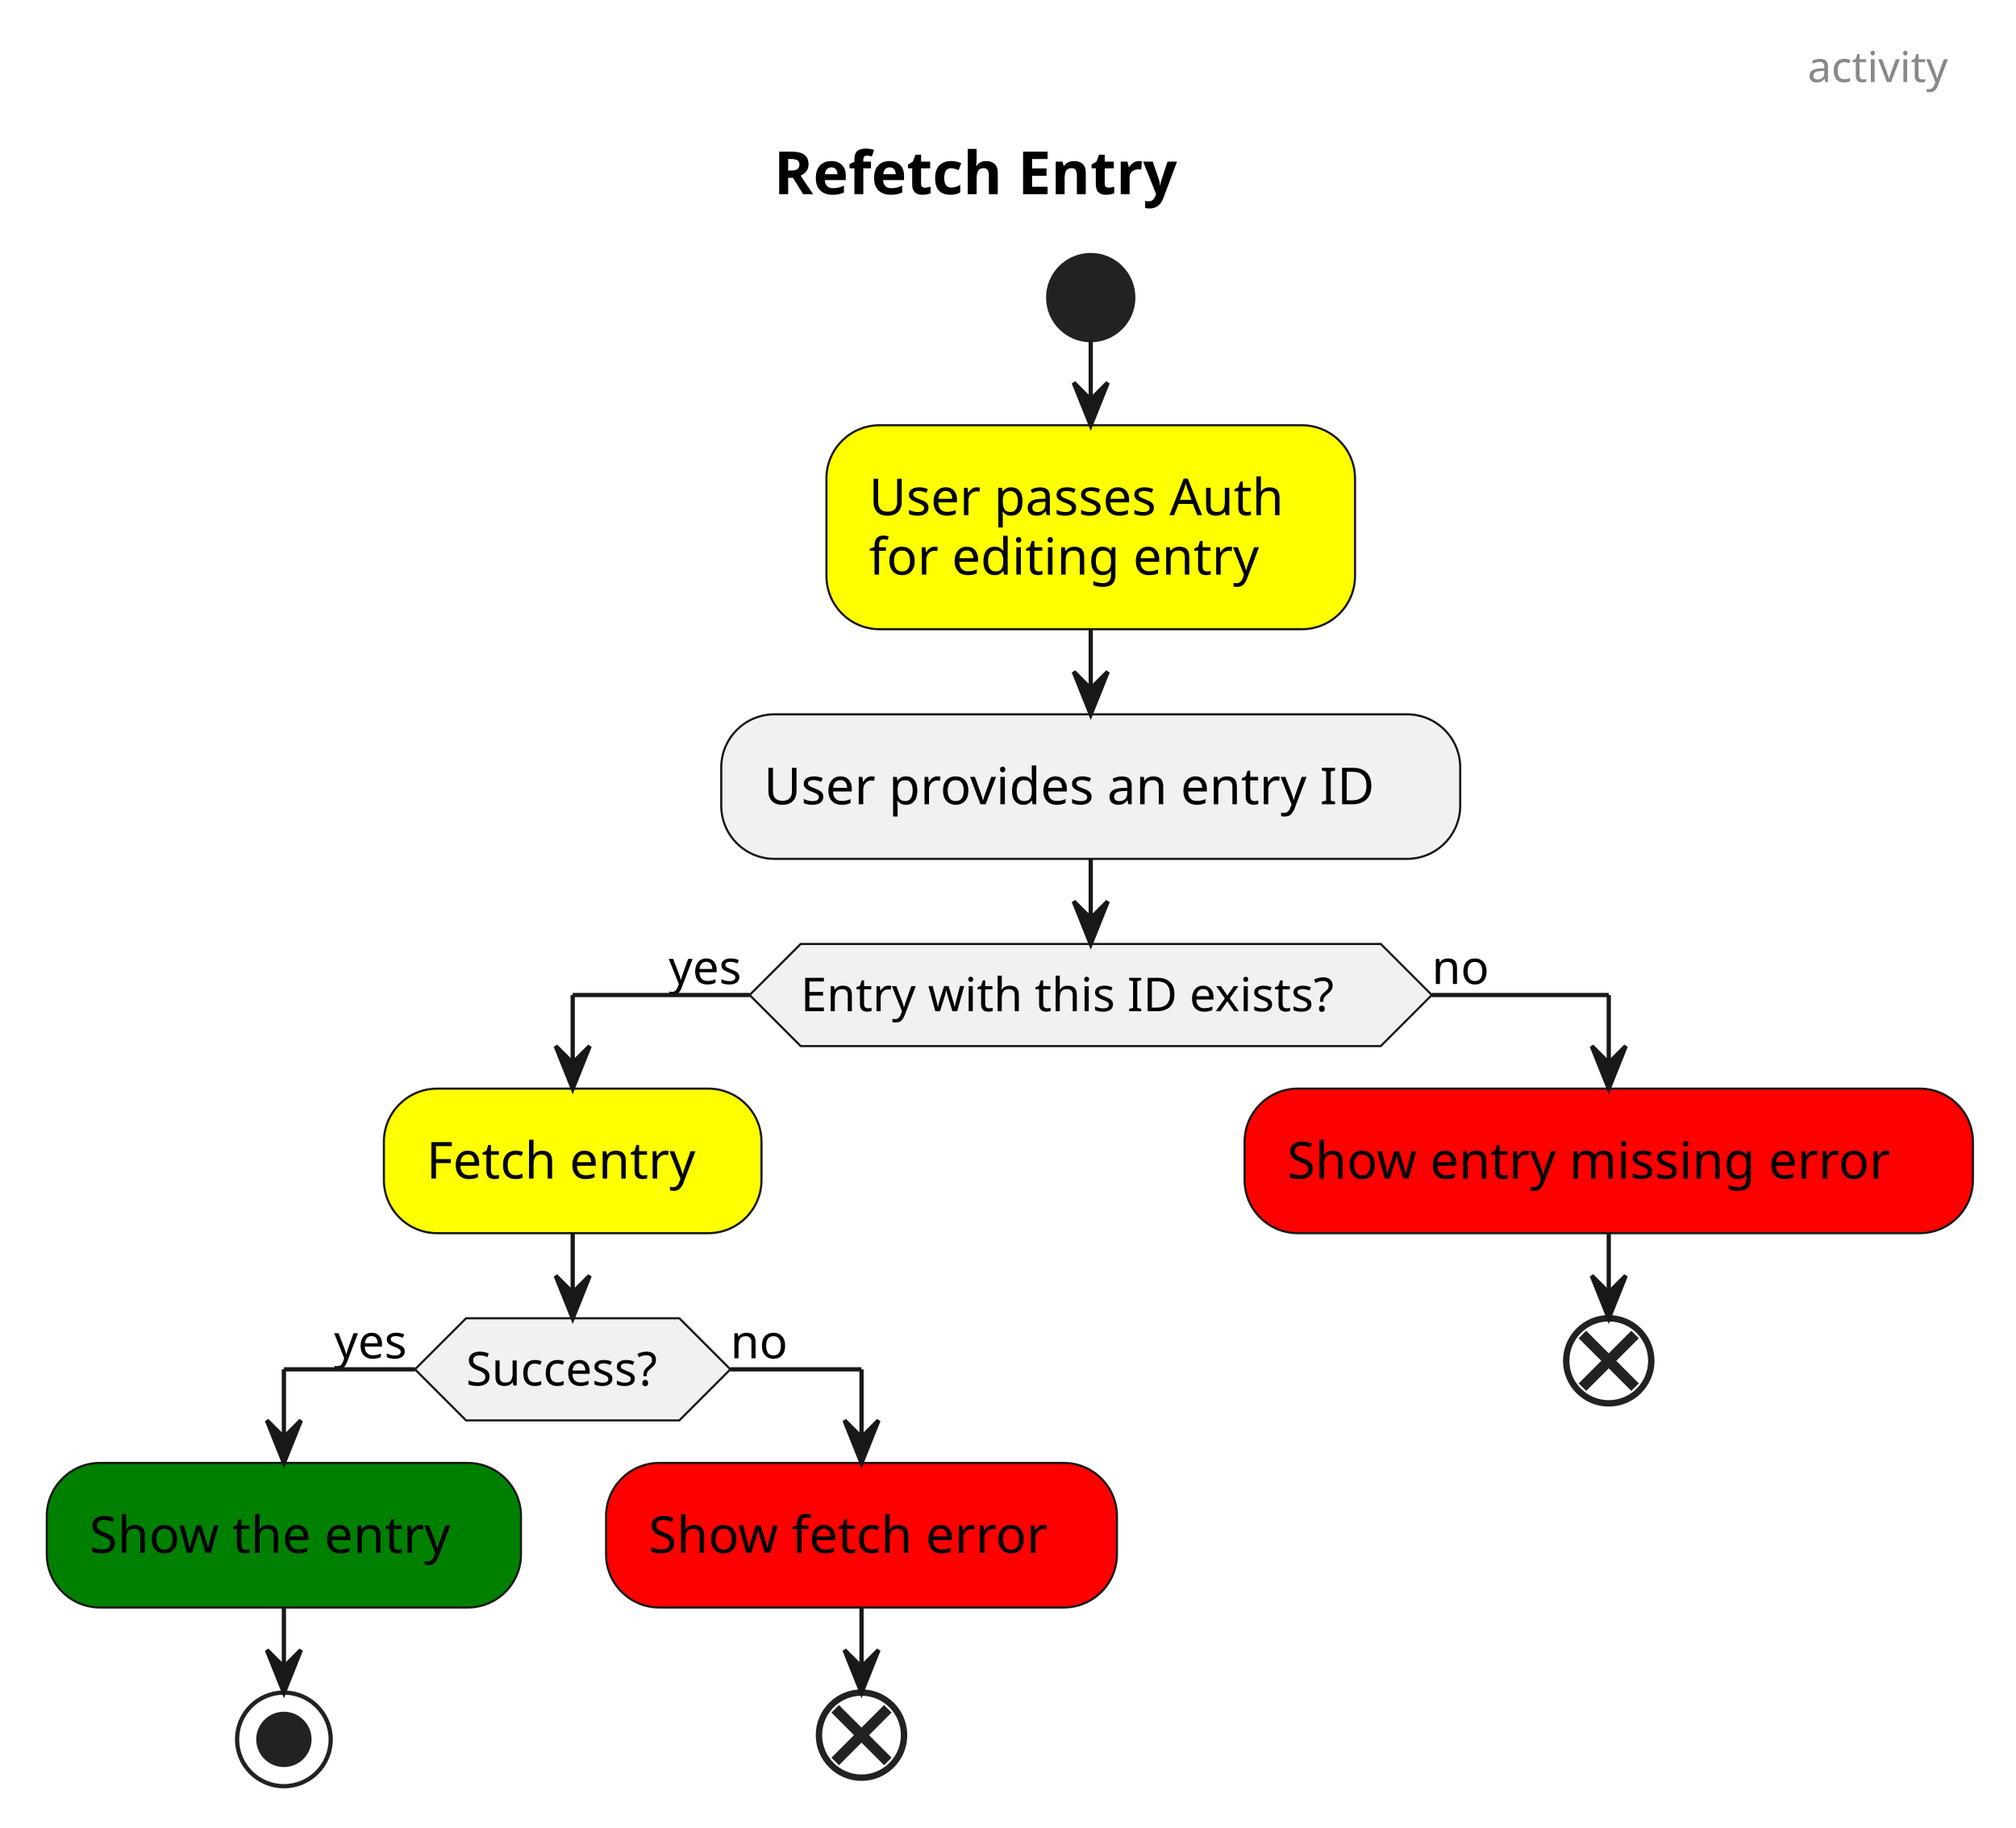
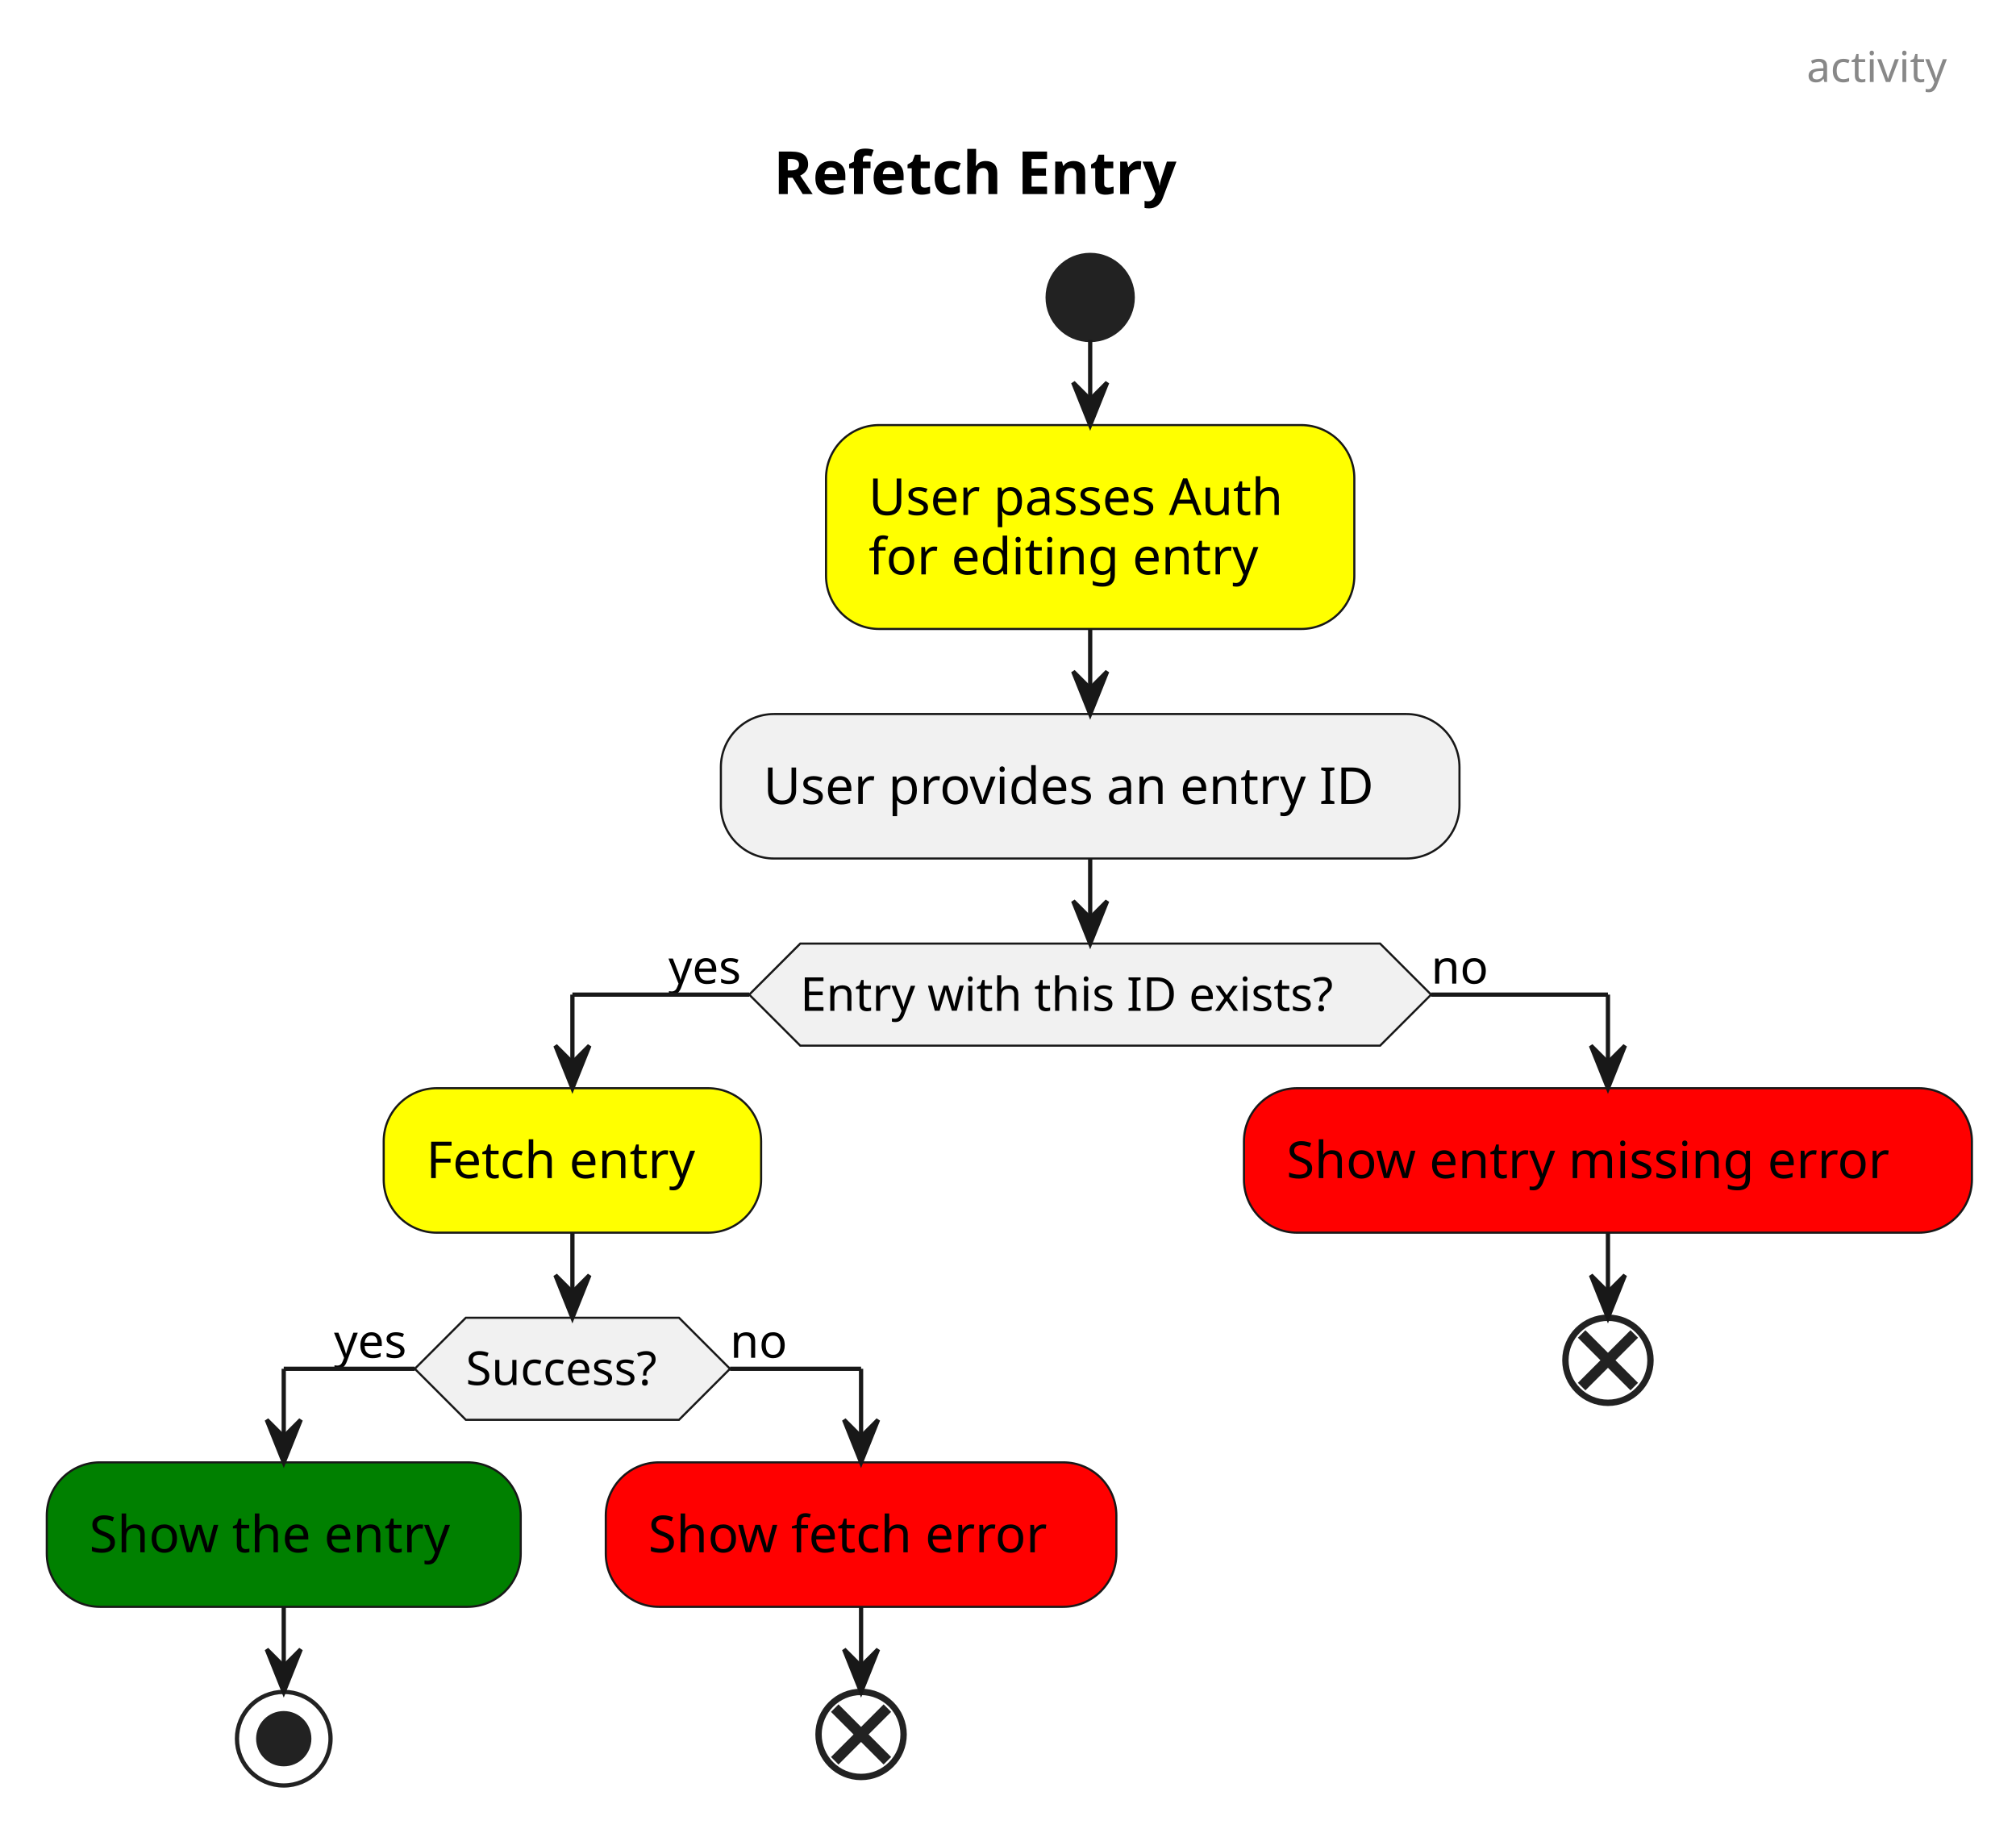
- <svg xmlns="http://www.w3.org/2000/svg" xmlns:xlink="http://www.w3.org/1999/xlink" contentStyleType="text/css" data-diagram-type="ACTIVITY" height="895.833px" preserveAspectRatio="none" style="width:987px;height:895px;background:#FFFFFF;" version="1.1" viewBox="0 0 987 895" width="987.5px" zoomAndPan="magnify">
+ <svg xmlns="http://www.w3.org/2000/svg" xmlns:xlink="http://www.w3.org/1999/xlink" contentStyleType="text/css" data-diagram-type="ACTIVITY" height="430px" preserveAspectRatio="none" style="width:474px;height:430px;background:#FFFFFF;" version="1.1" viewBox="0 0 474 430" width="474px" zoomAndPan="magnify">
  <defs />
  <g>
-     <g class="header" data-source-line="2">
-       <text fill="#888888" font-family="sans-serif" font-size="20.833" lengthAdjust="spacing" textLength="76.792" x="884.955" y="40.171">activity</text>
+     <g class="header" data-source-line="1">
+       <text fill="#888888" font-family="sans-serif" font-size="10" lengthAdjust="spacing" textLength="36.86" x="424.778" y="19.282">activity</text>
    </g>
-     <g class="title" data-source-line="3">
-       <text fill="#000000" font-family="sans-serif" font-size="29.167" font-weight="bold" lengthAdjust="spacing" textLength="224.888" x="378.846" y="95.075">Refetch Entry</text>
+     <g class="title" data-source-line="2">
+       <text fill="#000000" font-family="sans-serif" font-size="14" font-weight="bold" lengthAdjust="spacing" textLength="107.946" x="181.846" y="45.636">Refetch Entry</text>
    </g>
-     <ellipse cx="534.003" cy="145.703" fill="#222222" rx="20.833" ry="20.833" style="stroke:#222222;stroke-width:2.083;" />
+     <ellipse cx="256.322" cy="69.938" fill="#222222" rx="10" ry="10" style="stroke:#222222;stroke-width:1;" />
    <a href="auth-activity.svg" target="_top" title="auth-activity.svg" xlink:actuate="onRequest" xlink:href="auth-activity.svg" xlink:show="new" xlink:title="auth-activity.svg" xlink:type="simple">
-       <rect fill="#FFFF00" height="99.87" rx="26.042" ry="26.042" style="stroke:#181818;stroke-width:1.042;" width="258.781" x="404.613" y="208.203" />
-       <text fill="#000000" font-family="sans-serif" font-size="25" lengthAdjust="spacing" textLength="217.114" x="425.446" y="252.242">User passes Auth</text>
-       <text fill="#000000" font-family="sans-serif" font-size="25" lengthAdjust="spacing" textLength="203.027" x="425.446" y="281.344">for editing entry</text>
+       <rect fill="#FFFF00" height="47.938" rx="12.5" ry="12.5" style="stroke:#181818;stroke-width:0.5;" width="124.215" x="194.214" y="99.938" />
+       <text fill="#000000" font-family="sans-serif" font-size="12" lengthAdjust="spacing" textLength="104.215" x="204.214" y="121.076">User passes Auth</text>
+       <text fill="#000000" font-family="sans-serif" font-size="12" lengthAdjust="spacing" textLength="97.453" x="204.214" y="135.045">for editing entry</text>
    </a>
-     <rect fill="#F1F1F1" height="70.768" rx="26.042" ry="26.042" style="stroke:#181818;stroke-width:1.042;" width="361.784" x="353.111" y="349.74" />
-     <text fill="#000000" font-family="sans-serif" font-size="25" lengthAdjust="spacing" textLength="320.117" x="373.945" y="393.779">User provides an entry ID</text>
-     <polygon fill="#F1F1F1" points="391.999,462.175,676.007,462.175,701.007,487.175,676.007,512.174,391.999,512.174,366.999,487.175,391.999,462.175" style="stroke:#181818;stroke-width:1.042;" />
-     <text fill="#000000" font-family="sans-serif" font-size="22.917" lengthAdjust="spacing" textLength="284.008" x="391.999" y="495.108">Entry with this ID exists?</text>
-     <text fill="#000000" font-family="sans-serif" font-size="22.917" lengthAdjust="spacing" textLength="39.601" x="327.399" y="481.77">yes</text>
-     <text fill="#000000" font-family="sans-serif" font-size="22.917" lengthAdjust="spacing" textLength="28.545" x="701.007" y="481.77">no</text>
+     <rect fill="#F1F1F1" height="33.969" rx="12.5" ry="12.5" style="stroke:#181818;stroke-width:0.5;" width="173.656" x="169.493" y="167.875" />
+     <text fill="#000000" font-family="sans-serif" font-size="12" lengthAdjust="spacing" textLength="153.656" x="179.493" y="189.014">User provides an entry ID</text>
+     <polygon fill="#F1F1F1" points="188.16,221.844,324.483,221.844,336.483,233.844,324.483,245.844,188.16,245.844,176.16,233.844,188.16,221.844" style="stroke:#181818;stroke-width:0.5;" />
+     <text fill="#000000" font-family="sans-serif" font-size="11" lengthAdjust="spacing" textLength="136.324" x="188.16" y="237.652">Entry with this ID exists?</text>
+     <text fill="#000000" font-family="sans-serif" font-size="11" lengthAdjust="spacing" textLength="19.008" x="157.151" y="231.25">yes</text>
+     <text fill="#000000" font-family="sans-serif" font-size="11" lengthAdjust="spacing" textLength="13.702" x="336.483" y="231.25">no</text>
    <a href="fetch-entry.activity.puml" target="_top" title="fetch-entry.activity.puml" xlink:actuate="onRequest" xlink:href="fetch-entry.activity.puml" xlink:show="new" xlink:title="fetch-entry.activity.puml" xlink:type="simple">
-       <rect fill="#FFFF00" height="70.768" rx="26.042" ry="26.042" style="stroke:#181818;stroke-width:1.042;" width="184.867" x="187.951" y="533.008" />
-       <text fill="#000000" font-family="sans-serif" font-size="25" lengthAdjust="spacing" textLength="143.201" x="208.784" y="577.047">Fetch entry</text>
+       <rect fill="#FFFF00" height="33.969" rx="12.5" ry="12.5" style="stroke:#181818;stroke-width:0.5;" width="88.736" x="90.216" y="255.844" />
+       <text fill="#000000" font-family="sans-serif" font-size="12" lengthAdjust="spacing" textLength="68.736" x="100.216" y="276.982">Fetch entry</text>
    </a>
-     <polygon fill="#F1F1F1" points="228.178,645.443,332.59,645.443,357.59,670.443,332.59,695.443,228.178,695.443,203.178,670.443,228.178,645.443" style="stroke:#181818;stroke-width:1.042;" />
-     <text fill="#000000" font-family="sans-serif" font-size="22.917" lengthAdjust="spacing" textLength="104.412" x="228.178" y="678.376">Success?</text>
-     <text fill="#000000" font-family="sans-serif" font-size="22.917" lengthAdjust="spacing" textLength="39.601" x="163.578" y="665.038">yes</text>
-     <text fill="#000000" font-family="sans-serif" font-size="22.917" lengthAdjust="spacing" textLength="28.545" x="357.59" y="665.038">no</text>
-     <rect fill="#008000" height="70.768" rx="26.042" ry="26.042" style="stroke:#181818;stroke-width:1.042;" width="232.145" x="22.917" y="716.276" />
-     <text fill="#000000" font-family="sans-serif" font-size="25" lengthAdjust="spacing" textLength="190.478" x="43.75" y="760.315">Show the entry</text>
-     <ellipse cx="138.989" cy="851.628" fill="none" rx="22.917" ry="22.917" style="stroke:#222222;stroke-width:2.083;" />
-     <ellipse cx="138.989" cy="851.628" fill="#222222" rx="12.5" ry="12.5" style="stroke:#222222;stroke-width:2.083;" />
-     <rect fill="#FF0000" height="70.768" rx="26.042" ry="26.042" style="stroke:#181818;stroke-width:1.042;" width="250.102" x="296.728" y="716.276" />
-     <text fill="#000000" font-family="sans-serif" font-size="25" lengthAdjust="spacing" textLength="208.435" x="317.562" y="760.315">Show fetch error</text>
-     <ellipse cx="421.779" cy="849.544" fill="none" rx="20.833" ry="20.833" style="stroke:#222222;stroke-width:3.125;" />
-     <line style="stroke:#222222;stroke-width:5.208;" x1="408.889" x2="434.669" y1="836.654" y2="862.434" />
-     <line style="stroke:#222222;stroke-width:5.208;" x1="434.669" x2="408.889" y1="836.654" y2="862.434" />
-     <rect fill="#FF0000" height="70.768" rx="26.042" ry="26.042" style="stroke:#181818;stroke-width:1.042;" width="356.584" x="609.33" y="533.008" />
-     <text fill="#000000" font-family="sans-serif" font-size="25" lengthAdjust="spacing" textLength="314.917" x="630.164" y="577.047">Show entry missing error</text>
-     <ellipse cx="787.622" cy="666.276" fill="none" rx="20.833" ry="20.833" style="stroke:#222222;stroke-width:3.125;" />
-     <line style="stroke:#222222;stroke-width:5.208;" x1="774.732" x2="800.512" y1="653.386" y2="679.166" />
-     <line style="stroke:#222222;stroke-width:5.208;" x1="800.512" x2="774.732" y1="653.386" y2="679.166" />
-     <line style="stroke:#181818;stroke-width:2.083;" x1="534.003" x2="534.003" y1="166.536" y2="208.203" />
-     <polygon fill="#181818" points="525.67,187.37,534.003,208.203,542.337,187.37,534.003,195.703" style="stroke:#181818;stroke-width:2.083;" />
-     <line style="stroke:#181818;stroke-width:2.083;" x1="534.003" x2="534.003" y1="308.073" y2="349.74" />
-     <polygon fill="#181818" points="525.67,328.906,534.003,349.74,542.337,328.906,534.003,337.24" style="stroke:#181818;stroke-width:2.083;" />
-     <line style="stroke:#181818;stroke-width:2.083;" x1="138.989" x2="138.989" y1="787.044" y2="828.711" />
-     <polygon fill="#181818" points="130.656,807.878,138.989,828.711,147.323,807.878,138.989,816.211" style="stroke:#181818;stroke-width:2.083;" />
-     <line style="stroke:#181818;stroke-width:2.083;" x1="421.779" x2="421.779" y1="787.044" y2="828.711" />
-     <polygon fill="#181818" points="413.446,807.878,421.779,828.711,430.113,807.878,421.779,816.211" style="stroke:#181818;stroke-width:2.083;" />
-     <line style="stroke:#181818;stroke-width:2.083;" x1="203.178" x2="138.989" y1="670.443" y2="670.443" />
-     <line style="stroke:#181818;stroke-width:2.083;" x1="138.989" x2="138.989" y1="670.443" y2="716.276" />
-     <polygon fill="#181818" points="130.656,695.443,138.989,716.276,147.323,695.443,138.989,703.776" style="stroke:#181818;stroke-width:2.083;" />
-     <line style="stroke:#181818;stroke-width:2.083;" x1="357.59" x2="421.779" y1="670.443" y2="670.443" />
-     <line style="stroke:#181818;stroke-width:2.083;" x1="421.779" x2="421.779" y1="670.443" y2="716.276" />
-     <polygon fill="#181818" points="413.446,695.443,421.779,716.276,430.113,695.443,421.779,703.776" style="stroke:#181818;stroke-width:2.083;" />
-     <line style="stroke:#181818;stroke-width:2.083;" x1="280.384" x2="280.384" y1="603.776" y2="645.443" />
-     <polygon fill="#181818" points="272.051,624.609,280.384,645.443,288.718,624.609,280.384,632.943" style="stroke:#181818;stroke-width:2.083;" />
-     <line style="stroke:#181818;stroke-width:2.083;" x1="787.622" x2="787.622" y1="603.776" y2="645.443" />
-     <polygon fill="#181818" points="779.289,624.609,787.622,645.443,795.955,624.609,787.622,632.943" style="stroke:#181818;stroke-width:2.083;" />
-     <line style="stroke:#181818;stroke-width:2.083;" x1="366.999" x2="280.384" y1="487.175" y2="487.175" />
-     <line style="stroke:#181818;stroke-width:2.083;" x1="280.384" x2="280.384" y1="487.175" y2="533.008" />
-     <polygon fill="#181818" points="272.051,512.174,280.384,533.008,288.718,512.174,280.384,520.508" style="stroke:#181818;stroke-width:2.083;" />
-     <line style="stroke:#181818;stroke-width:2.083;" x1="701.007" x2="787.622" y1="487.175" y2="487.175" />
-     <line style="stroke:#181818;stroke-width:2.083;" x1="787.622" x2="787.622" y1="487.175" y2="533.008" />
-     <polygon fill="#181818" points="779.289,512.174,787.622,533.008,795.955,512.174,787.622,520.508" style="stroke:#181818;stroke-width:2.083;" />
-     <line style="stroke:#181818;stroke-width:2.083;" x1="534.003" x2="534.003" y1="420.508" y2="462.175" />
-     <polygon fill="#181818" points="525.67,441.341,534.003,462.175,542.337,441.341,534.003,449.675" style="stroke:#181818;stroke-width:2.083;" />
+     <polygon fill="#F1F1F1" points="109.526,309.812,159.643,309.812,171.643,321.812,159.643,333.812,109.526,333.812,97.526,321.812,109.526,309.812" style="stroke:#181818;stroke-width:0.5;" />
+     <text fill="#000000" font-family="sans-serif" font-size="11" lengthAdjust="spacing" textLength="50.118" x="109.526" y="325.621">Success?</text>
+     <text fill="#000000" font-family="sans-serif" font-size="11" lengthAdjust="spacing" textLength="19.008" x="78.517" y="319.218">yes</text>
+     <text fill="#000000" font-family="sans-serif" font-size="11" lengthAdjust="spacing" textLength="13.702" x="171.643" y="319.218">no</text>
+     <rect fill="#008000" height="33.969" rx="12.5" ry="12.5" style="stroke:#181818;stroke-width:0.5;" width="111.43" x="11" y="343.812" />
+     <text fill="#000000" font-family="sans-serif" font-size="12" lengthAdjust="spacing" textLength="91.43" x="21" y="364.951">Show the entry</text>
+     <ellipse cx="66.715" cy="408.781" fill="none" rx="11" ry="11" style="stroke:#222222;stroke-width:1;" />
+     <ellipse cx="66.715" cy="408.781" fill="#222222" rx="6" ry="6" style="stroke:#222222;stroke-width:1;" />
+     <rect fill="#FF0000" height="33.969" rx="12.5" ry="12.5" style="stroke:#181818;stroke-width:0.5;" width="120.049" x="142.43" y="343.812" />
+     <text fill="#000000" font-family="sans-serif" font-size="12" lengthAdjust="spacing" textLength="100.049" x="152.43" y="364.951">Show fetch error</text>
+     <ellipse cx="202.454" cy="407.781" fill="none" rx="10" ry="10" style="stroke:#222222;stroke-width:1.5;" />
+     <line style="stroke:#222222;stroke-width:2.5;" x1="196.267" x2="208.641" y1="401.594" y2="413.968" />
+     <line style="stroke:#222222;stroke-width:2.5;" x1="208.641" x2="196.267" y1="401.594" y2="413.968" />
+     <rect fill="#FF0000" height="33.969" rx="12.5" ry="12.5" style="stroke:#181818;stroke-width:0.5;" width="171.16" x="292.478" y="255.844" />
+     <text fill="#000000" font-family="sans-serif" font-size="12" lengthAdjust="spacing" textLength="151.16" x="302.478" y="276.982">Show entry missing error</text>
+     <ellipse cx="378.059" cy="319.812" fill="none" rx="10" ry="10" style="stroke:#222222;stroke-width:1.5;" />
+     <line style="stroke:#222222;stroke-width:2.5;" x1="371.871" x2="384.246" y1="313.625" y2="326" />
+     <line style="stroke:#222222;stroke-width:2.5;" x1="384.246" x2="371.871" y1="313.625" y2="326" />
+     <line style="stroke:#181818;stroke-width:1;" x1="256.322" x2="256.322" y1="79.938" y2="99.938" />
+     <polygon fill="#181818" points="252.321,89.938,256.322,99.938,260.322,89.938,256.322,93.938" style="stroke:#181818;stroke-width:1;" />
+     <line style="stroke:#181818;stroke-width:1;" x1="256.322" x2="256.322" y1="147.875" y2="167.875" />
+     <polygon fill="#181818" points="252.321,157.875,256.322,167.875,260.322,157.875,256.322,161.875" style="stroke:#181818;stroke-width:1;" />
+     <line style="stroke:#181818;stroke-width:1;" x1="66.715" x2="66.715" y1="377.781" y2="397.781" />
+     <polygon fill="#181818" points="62.715,387.781,66.715,397.781,70.715,387.781,66.715,391.781" style="stroke:#181818;stroke-width:1;" />
+     <line style="stroke:#181818;stroke-width:1;" x1="202.454" x2="202.454" y1="377.781" y2="397.781" />
+     <polygon fill="#181818" points="198.454,387.781,202.454,397.781,206.454,387.781,202.454,391.781" style="stroke:#181818;stroke-width:1;" />
+     <line style="stroke:#181818;stroke-width:1;" x1="97.526" x2="66.715" y1="321.812" y2="321.812" />
+     <line style="stroke:#181818;stroke-width:1;" x1="66.715" x2="66.715" y1="321.812" y2="343.812" />
+     <polygon fill="#181818" points="62.715,333.812,66.715,343.812,70.715,333.812,66.715,337.812" style="stroke:#181818;stroke-width:1;" />
+     <line style="stroke:#181818;stroke-width:1;" x1="171.643" x2="202.454" y1="321.812" y2="321.812" />
+     <line style="stroke:#181818;stroke-width:1;" x1="202.454" x2="202.454" y1="321.812" y2="343.812" />
+     <polygon fill="#181818" points="198.454,333.812,202.454,343.812,206.454,333.812,202.454,337.812" style="stroke:#181818;stroke-width:1;" />
+     <line style="stroke:#181818;stroke-width:1;" x1="134.584" x2="134.584" y1="289.812" y2="309.812" />
+     <polygon fill="#181818" points="130.584,299.812,134.584,309.812,138.584,299.812,134.584,303.812" style="stroke:#181818;stroke-width:1;" />
+     <line style="stroke:#181818;stroke-width:1;" x1="378.059" x2="378.059" y1="289.812" y2="309.812" />
+     <polygon fill="#181818" points="374.059,299.812,378.059,309.812,382.059,299.812,378.059,303.812" style="stroke:#181818;stroke-width:1;" />
+     <line style="stroke:#181818;stroke-width:1;" x1="176.16" x2="134.584" y1="233.844" y2="233.844" />
+     <line style="stroke:#181818;stroke-width:1;" x1="134.584" x2="134.584" y1="233.844" y2="255.844" />
+     <polygon fill="#181818" points="130.584,245.844,134.584,255.844,138.584,245.844,134.584,249.844" style="stroke:#181818;stroke-width:1;" />
+     <line style="stroke:#181818;stroke-width:1;" x1="336.483" x2="378.059" y1="233.844" y2="233.844" />
+     <line style="stroke:#181818;stroke-width:1;" x1="378.059" x2="378.059" y1="233.844" y2="255.844" />
+     <polygon fill="#181818" points="374.059,245.844,378.059,255.844,382.059,245.844,378.059,249.844" style="stroke:#181818;stroke-width:1;" />
+     <line style="stroke:#181818;stroke-width:1;" x1="256.322" x2="256.322" y1="201.844" y2="221.844" />
+     <polygon fill="#181818" points="252.321,211.844,256.322,221.844,260.322,211.844,256.322,215.844" style="stroke:#181818;stroke-width:1;" />
  </g>
</svg>
